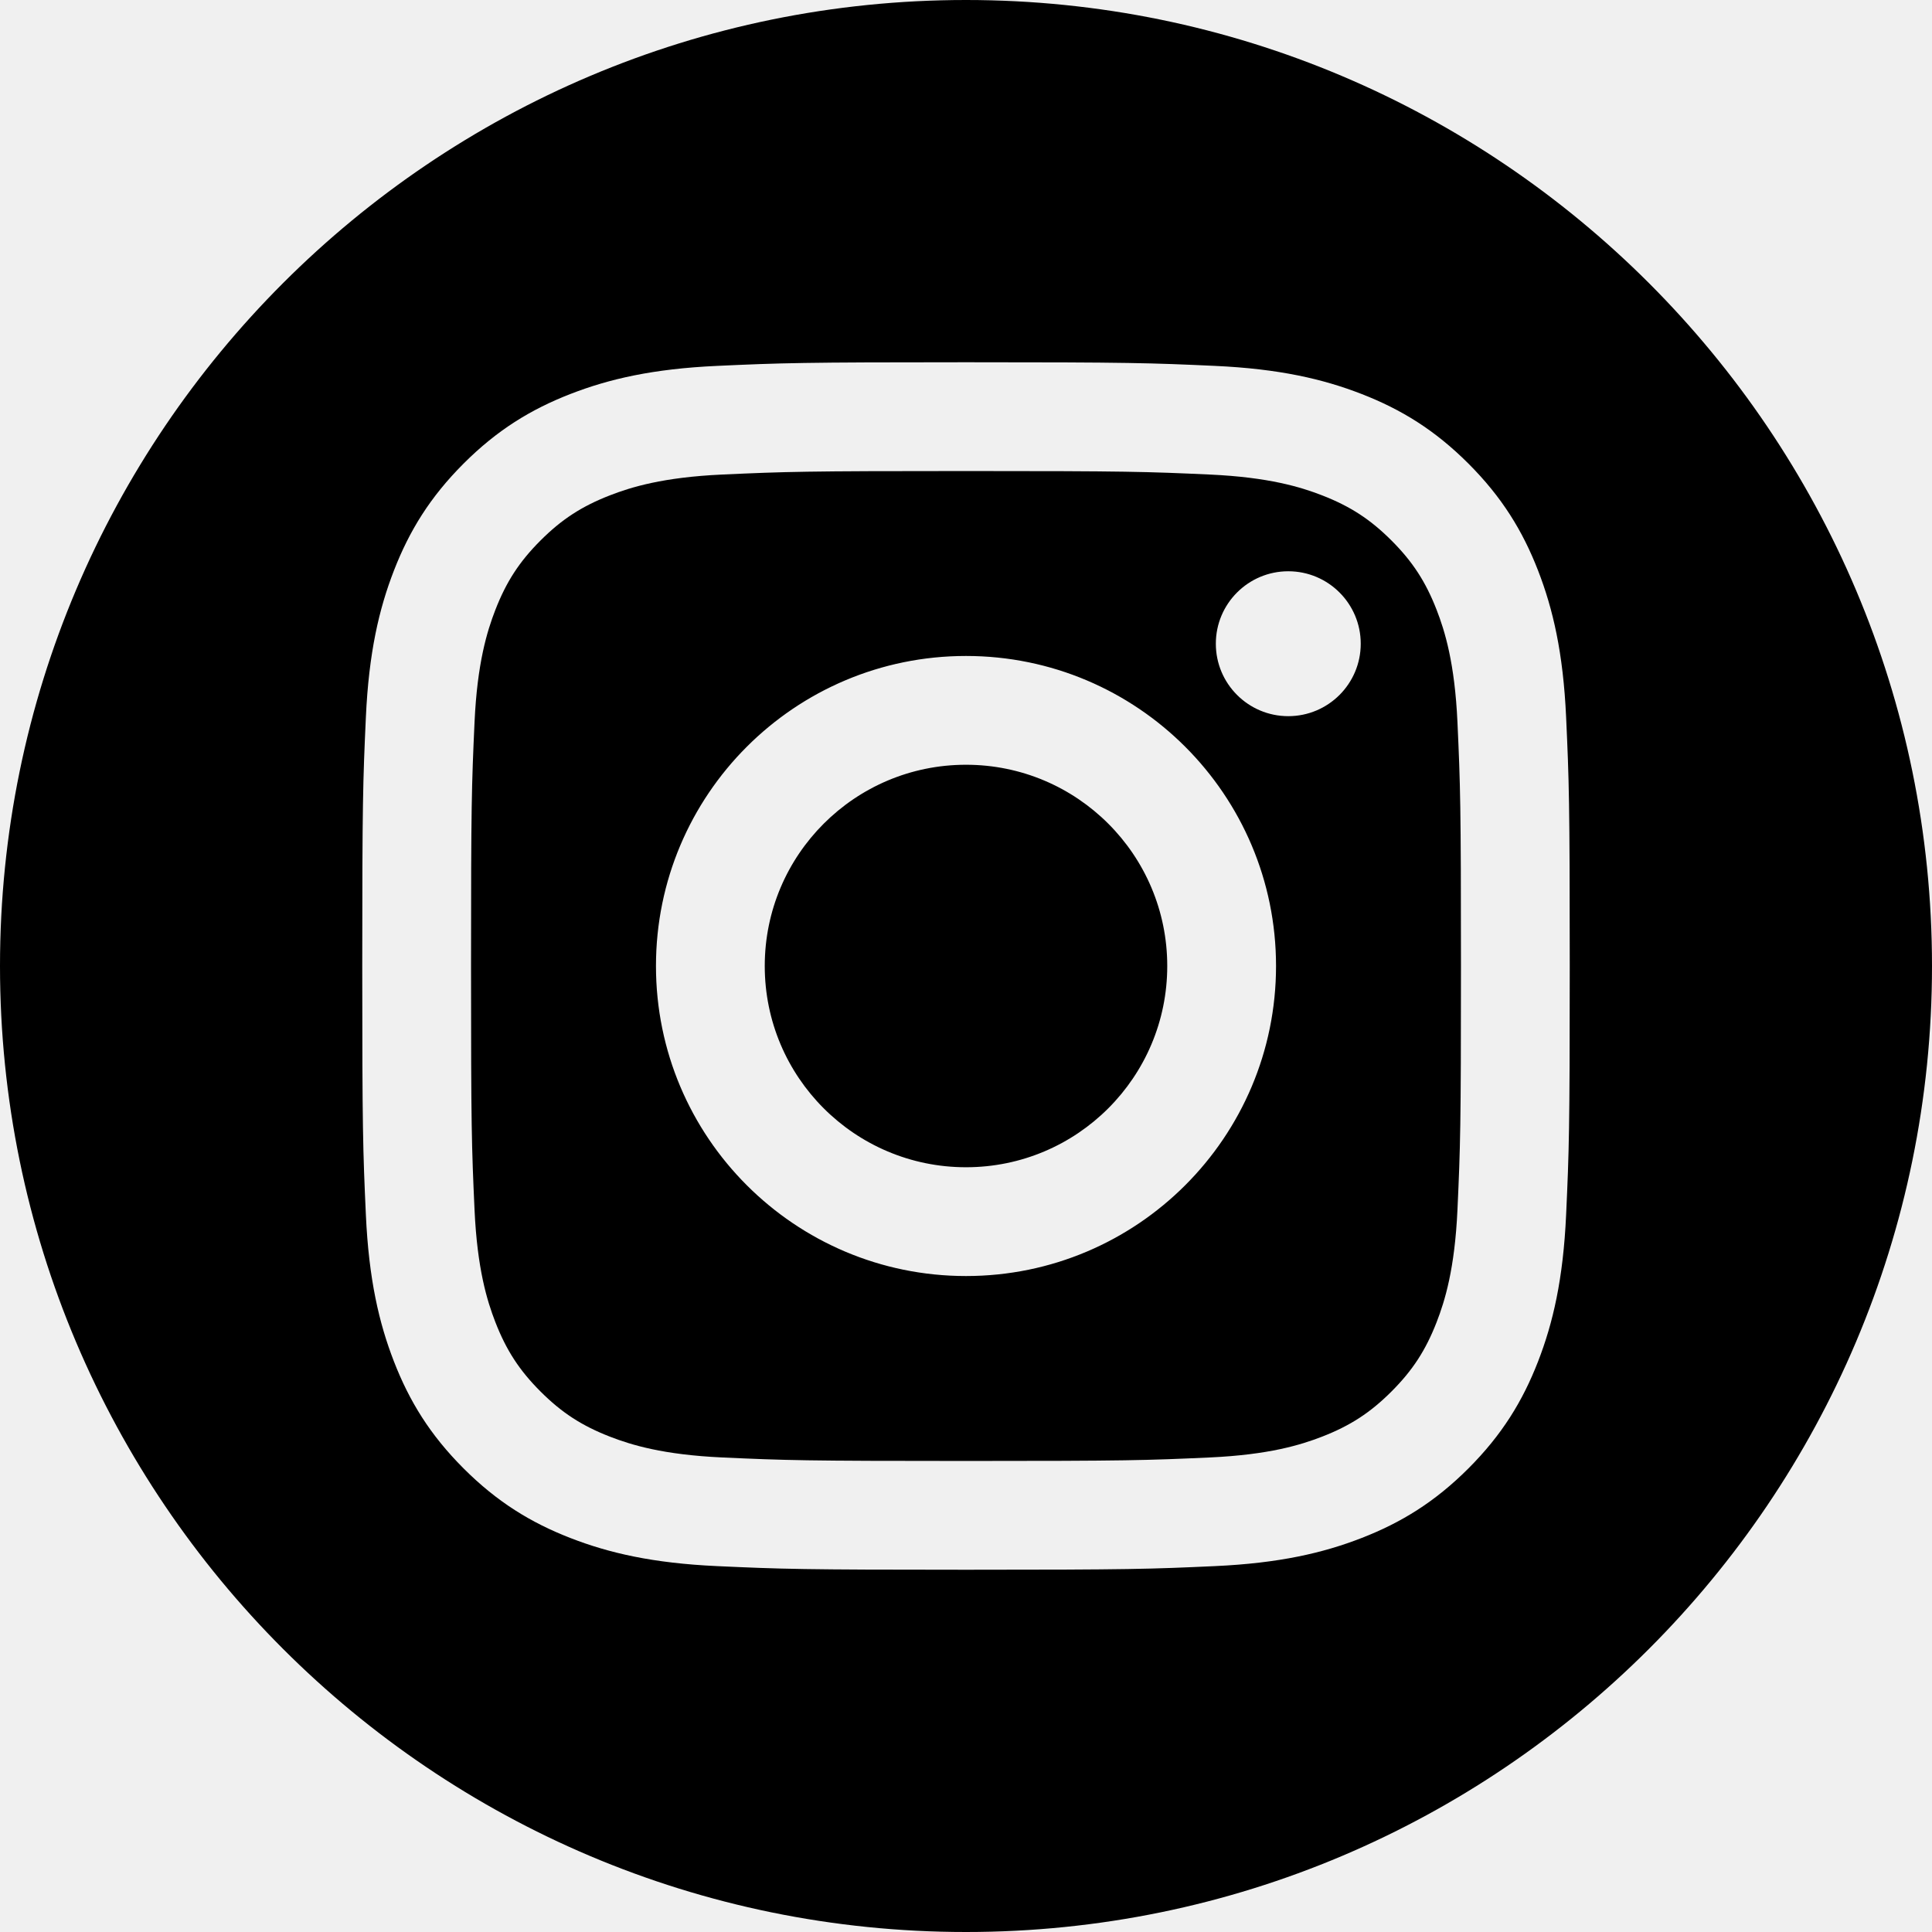
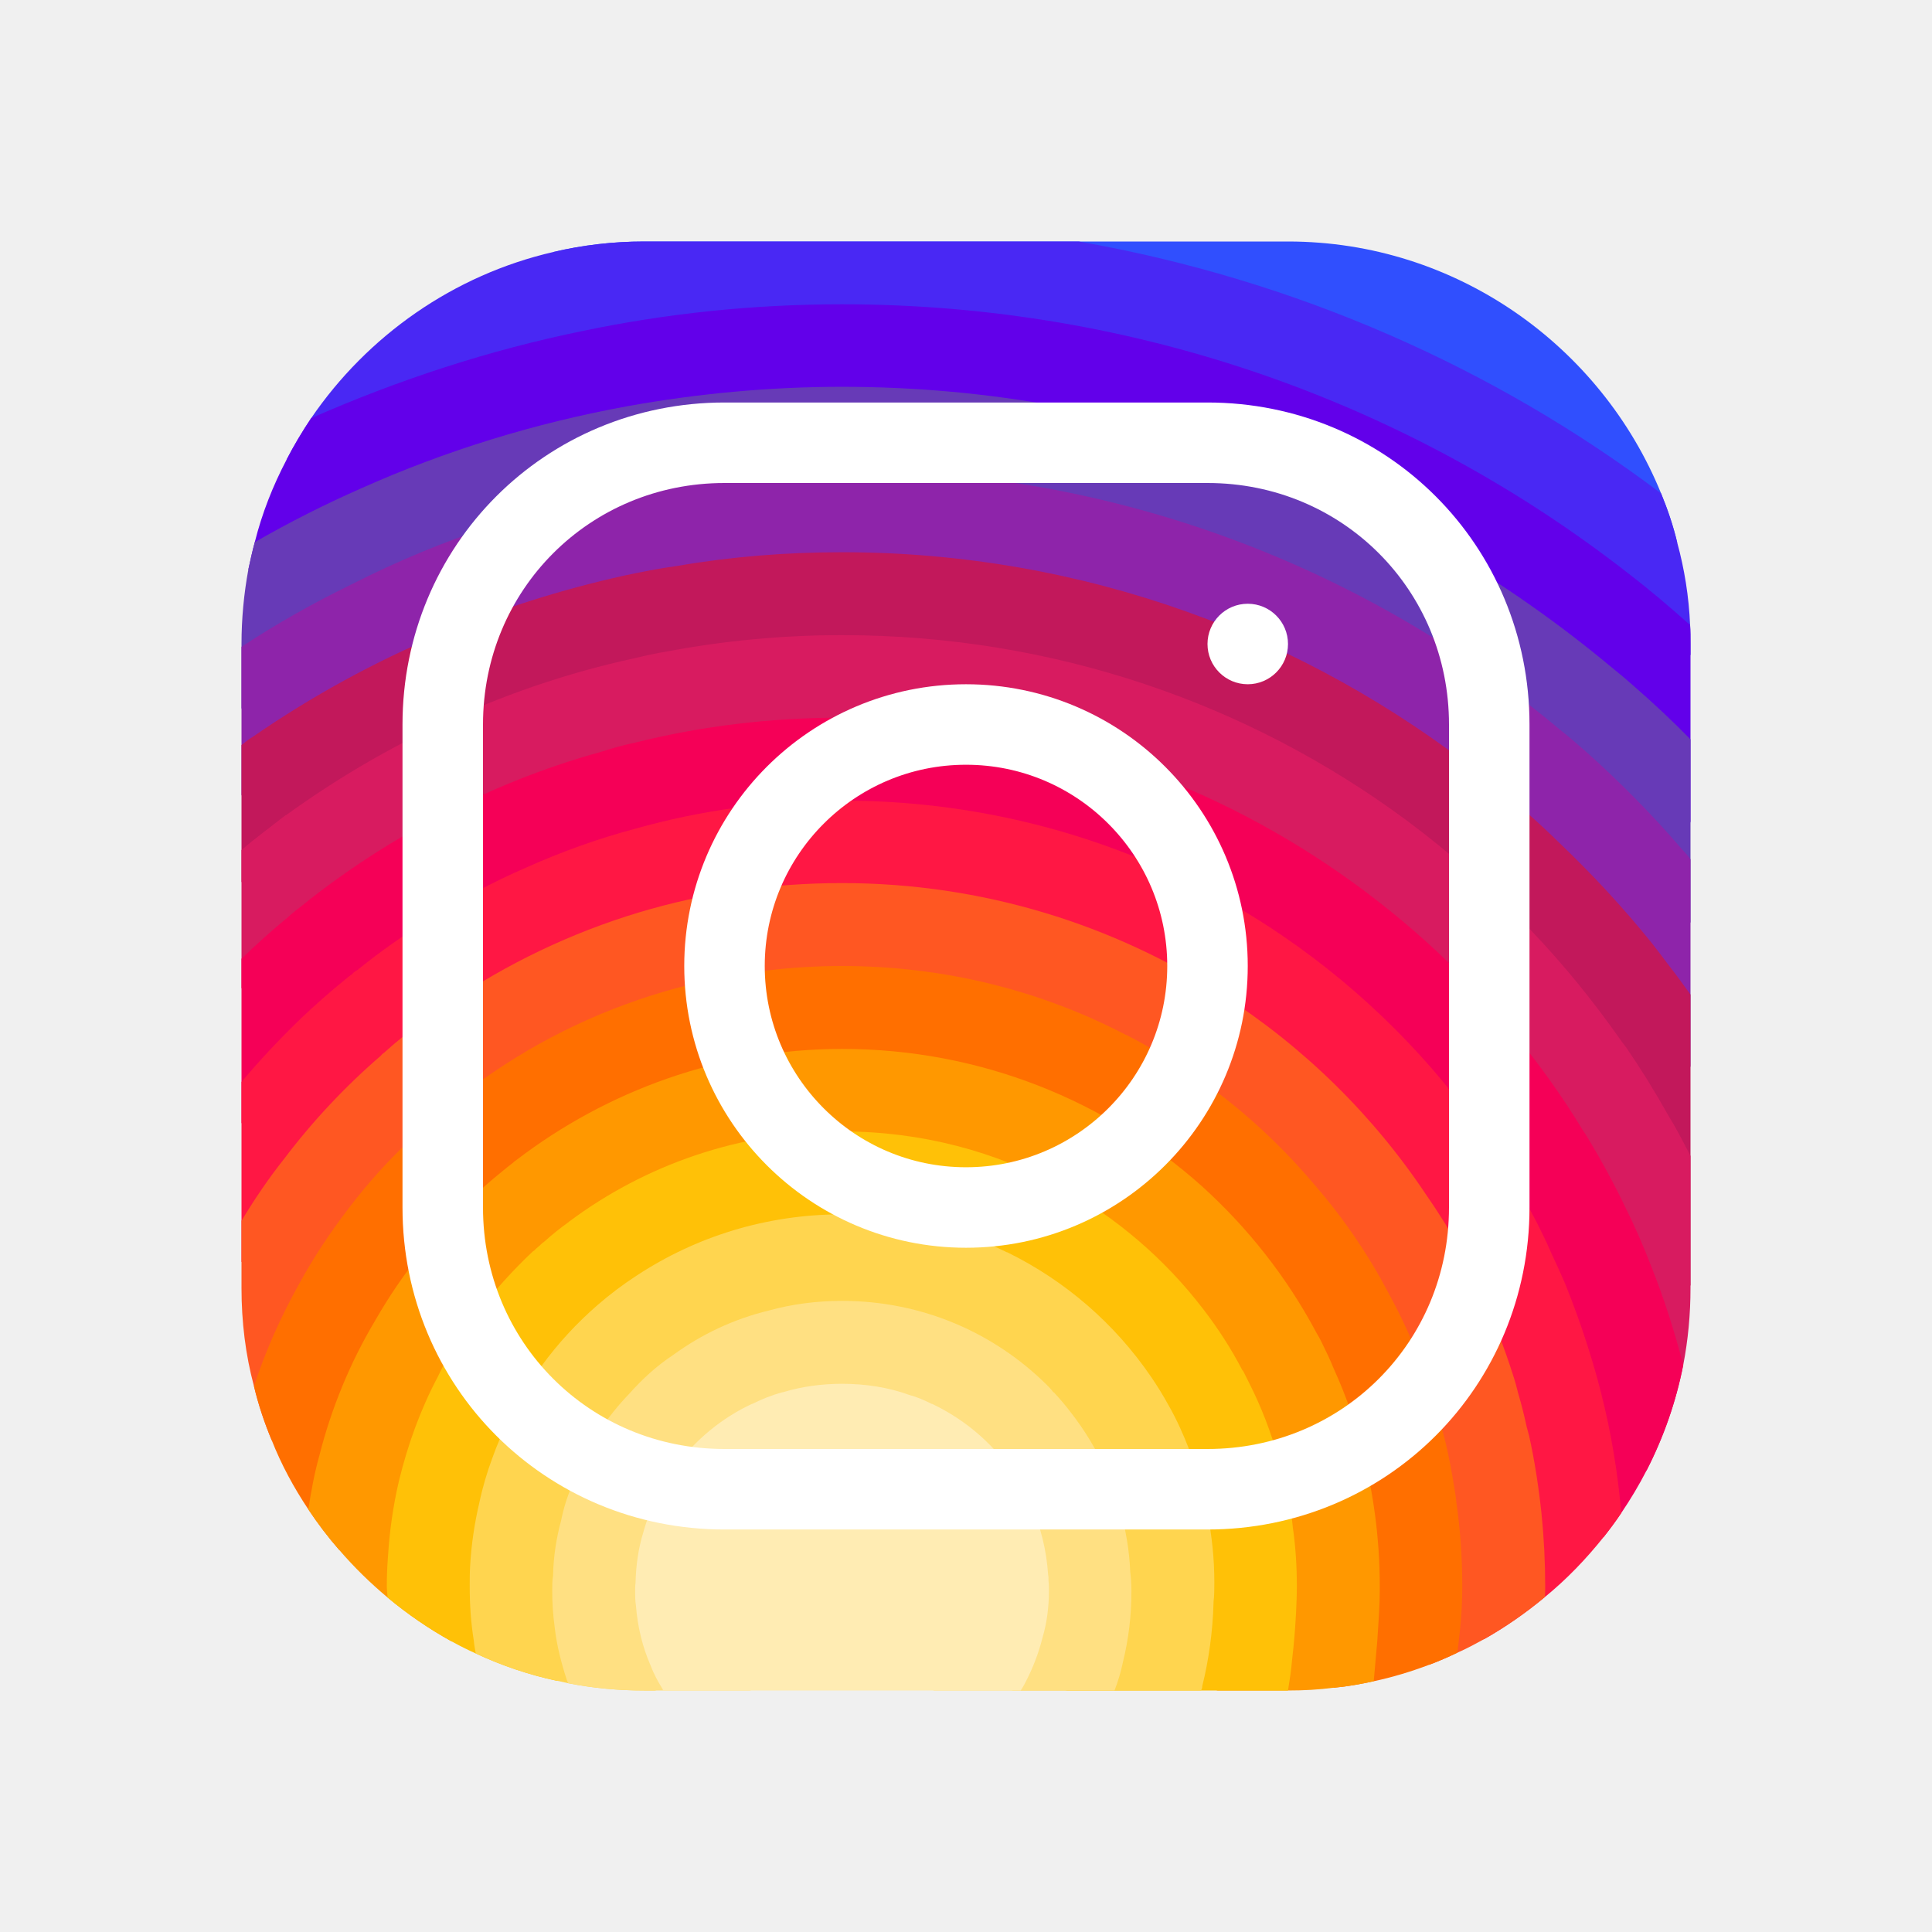
- <svg xmlns="http://www.w3.org/2000/svg" height="100%" style="fill-rule:evenodd;clip-rule:evenodd;stroke-linejoin:round;stroke-miterlimit:2;" version="1.1" viewBox="0 0 512 512" width="100%" xml:space="preserve">
-   <path d="M256,0c141.29,0 256,114.71 256,256c0,141.29 -114.71,256 -256,256c-141.29,0 -256,-114.71 -256,-256c0,-141.29 114.71,-256 256,-256Zm0,96c-43.453,0 -48.902,0.184 -65.968,0.963c-17.03,0.777 -28.661,3.482 -38.839,7.437c-10.521,4.089 -19.444,9.56 -28.339,18.455c-8.895,8.895 -14.366,17.818 -18.455,28.339c-3.955,10.177 -6.659,21.808 -7.437,38.838c-0.778,17.066 -0.962,22.515 -0.962,65.968c0,43.453 0.184,48.902 0.962,65.968c0.778,17.03 3.482,28.661 7.437,38.838c4.089,10.521 9.56,19.444 18.455,28.34c8.895,8.895 17.818,14.366 28.339,18.455c10.178,3.954 21.809,6.659 38.839,7.436c17.066,0.779 22.515,0.963 65.968,0.963c43.453,0 48.902,-0.184 65.968,-0.963c17.03,-0.777 28.661,-3.482 38.838,-7.436c10.521,-4.089 19.444,-9.56 28.34,-18.455c8.895,-8.896 14.366,-17.819 18.455,-28.34c3.954,-10.177 6.659,-21.808 7.436,-38.838c0.779,-17.066 0.963,-22.515 0.963,-65.968c0,-43.453 -0.184,-48.902 -0.963,-65.968c-0.777,-17.03 -3.482,-28.661 -7.436,-38.838c-4.089,-10.521 -9.56,-19.444 -18.455,-28.339c-8.896,-8.895 -17.819,-14.366 -28.34,-18.455c-10.177,-3.955 -21.808,-6.66 -38.838,-7.437c-17.066,-0.779 -22.515,-0.963 -65.968,-0.963Zm0,28.829c42.722,0 47.782,0.163 64.654,0.933c15.6,0.712 24.071,3.318 29.709,5.509c7.469,2.902 12.799,6.37 18.397,11.969c5.6,5.598 9.067,10.929 11.969,18.397c2.191,5.638 4.798,14.109 5.509,29.709c0.77,16.872 0.933,21.932 0.933,64.654c0,42.722 -0.163,47.782 -0.933,64.654c-0.711,15.6 -3.318,24.071 -5.509,29.709c-2.902,7.469 -6.369,12.799 -11.969,18.397c-5.598,5.6 -10.928,9.067 -18.397,11.969c-5.638,2.191 -14.109,4.798 -29.709,5.509c-16.869,0.77 -21.929,0.933 -64.654,0.933c-42.725,0 -47.784,-0.163 -64.654,-0.933c-15.6,-0.711 -24.071,-3.318 -29.709,-5.509c-7.469,-2.902 -12.799,-6.369 -18.398,-11.969c-5.599,-5.598 -9.066,-10.928 -11.968,-18.397c-2.191,-5.638 -4.798,-14.109 -5.51,-29.709c-0.77,-16.872 -0.932,-21.932 -0.932,-64.654c0,-42.722 0.162,-47.782 0.932,-64.654c0.712,-15.6 3.319,-24.071 5.51,-29.709c2.902,-7.468 6.369,-12.799 11.968,-18.397c5.599,-5.599 10.929,-9.067 18.398,-11.969c5.638,-2.191 14.109,-4.797 29.709,-5.509c16.872,-0.77 21.932,-0.933 64.654,-0.933Zm0,49.009c-45.377,0 -82.162,36.785 -82.162,82.162c0,45.377 36.785,82.162 82.162,82.162c45.377,0 82.162,-36.785 82.162,-82.162c0,-45.377 -36.785,-82.162 -82.162,-82.162Zm0,135.495c-29.455,0 -53.333,-23.878 -53.333,-53.333c0,-29.455 23.878,-53.333 53.333,-53.333c29.455,0 53.333,23.878 53.333,53.333c0,29.455 -23.878,53.333 -53.333,53.333Zm104.609,-138.741c0,10.604 -8.597,19.199 -19.201,19.199c-10.603,0 -19.199,-8.595 -19.199,-19.199c0,-10.604 8.596,-19.2 19.199,-19.2c10.604,0 19.201,8.596 19.201,19.2Z" />
+ <svg xmlns="http://www.w3.org/2000/svg" viewBox="0 0 48 48" width="96px" height="96px">
+   <path fill="#304ffe" d="M41.67,13.48c-0.4,0.26-0.97,0.5-1.21,0.77c-0.09,0.09-0.14,0.19-0.12,0.29v1.03l-0.3,1.01l-0.3,1l-0.33,1.1 l-0.68,2.25l-0.66,2.22l-0.5,1.67c0,0.26-0.01,0.52-0.03,0.77c-0.07,0.96-0.27,1.88-0.59,2.74c-0.19,0.53-0.42,1.04-0.7,1.52 c-0.1,0.19-0.22,0.38-0.34,0.56c-0.4,0.63-0.88,1.21-1.41,1.72c-0.41,0.41-0.86,0.79-1.35,1.11c0,0,0,0-0.01,0 c-0.08,0.07-0.17,0.13-0.27,0.18c-0.31,0.21-0.64,0.39-0.98,0.55c-0.23,0.12-0.46,0.22-0.7,0.31c-0.05,0.03-0.11,0.05-0.16,0.07 c-0.57,0.27-1.23,0.45-1.89,0.54c-0.04,0.01-0.07,0.01-0.11,0.02c-0.4,0.07-0.79,0.13-1.19,0.16c-0.18,0.02-0.37,0.03-0.55,0.03 l-0.71-0.04l-3.42-0.18c0-0.01-0.01,0-0.01,0l-1.72-0.09c-0.13,0-0.27,0-0.4-0.01c-0.54-0.02-1.06-0.08-1.58-0.19 c-0.01,0-0.01,0-0.01,0c-0.95-0.18-1.86-0.5-2.71-0.93c-0.47-0.24-0.93-0.51-1.36-0.82c-0.18-0.13-0.35-0.27-0.52-0.42 c-0.48-0.4-0.91-0.83-1.31-1.27c-0.06-0.06-0.11-0.12-0.16-0.18c-0.06-0.06-0.12-0.13-0.17-0.19c-0.38-0.48-0.7-0.97-0.96-1.49 c-0.24-0.46-0.43-0.95-0.58-1.49c-0.06-0.19-0.11-0.37-0.15-0.57c-0.01-0.01-0.02-0.03-0.02-0.05c-0.1-0.41-0.19-0.84-0.24-1.27 c-0.06-0.33-0.09-0.66-0.09-1c-0.02-0.13-0.02-0.27-0.02-0.4l1.91-2.95l1.87-2.88l0.85-1.31l0.77-1.18l0.26-0.41v-1.03 c0.02-0.23,0.03-0.47,0.02-0.69c-0.01-0.7-0.15-1.38-0.38-2.03c-0.22-0.69-0.53-1.34-0.85-1.94c-0.38-0.69-0.78-1.31-1.11-1.87 C14,7.4,13.66,6.73,13.75,6.26C14.47,6.09,15.23,6,16,6h16c4.18,0,7.78,2.6,9.27,6.26C41.43,12.65,41.57,13.06,41.67,13.48z" />
+   <path fill="#4928f4" d="M42,16v0.27l-1.38,0.8l-0.88,0.51l-0.97,0.56l-1.94,1.13l-1.9,1.1l-1.94,1.12l-0.77,0.45 c0,0.48-0.12,0.92-0.34,1.32c-0.31,0.58-0.83,1.06-1.49,1.47c-0.67,0.41-1.49,0.74-2.41,0.98c0,0,0-0.01-0.01,0 c-3.56,0.92-8.42,0.5-10.78-1.26c-0.66-0.49-1.12-1.09-1.32-1.78c-0.06-0.23-0.09-0.48-0.09-0.73v-7.19 c0.01-0.15-0.09-0.3-0.27-0.45c-0.54-0.43-1.81-0.84-3.23-1.25c-1.11-0.31-2.3-0.62-3.3-0.92c-0.79-0.24-1.46-0.48-1.86-0.71 c0.18-0.35,0.39-0.7,0.61-1.03c1.4-2.05,3.54-3.56,6.02-4.13C14.47,6.09,15.23,6,16,6h10.8c5.37,0.94,10.32,3.13,14.47,6.26 c0.16,0.39,0.3,0.8,0.4,1.22c0.18,0.66,0.29,1.34,0.32,2.05C42,15.68,42,15.84,42,16z" />
+   <path fill="#6200ea" d="M42,16v4.41l-0.22,0.68l-0.75,2.33l-0.78,2.4l-0.41,1.28l-0.38,1.19l-0.37,1.13l-0.36,1.12l-0.19,0.59 l-0.25,0.78c0,0.76-0.02,1.43-0.07,2c-0.01,0.06-0.02,0.12-0.02,0.18c-0.06,0.53-0.14,0.98-0.27,1.36 c-0.01,0.06-0.03,0.12-0.05,0.17c-0.26,0.72-0.65,1.18-1.23,1.48c-0.14,0.08-0.3,0.14-0.47,0.2c-0.53,0.18-1.2,0.27-2.02,0.32 c-0.6,0.04-1.29,0.05-2.07,0.05H31.4l-1.19-0.05L30,37.61l-2.17-0.09l-2.2-0.09l-7.25-0.3l-1.88-0.08h-0.26 c-0.78-0.01-1.45-0.06-2.03-0.14c-0.84-0.13-1.49-0.35-1.98-0.68c-0.7-0.45-1.11-1.11-1.35-2.03c-0.06-0.22-0.11-0.45-0.14-0.7 c-0.1-0.58-0.15-1.25-0.18-2c0-0.15,0-0.3-0.01-0.46c-0.01-0.01,0-0.01,0-0.01v-0.58c-0.01-0.29-0.01-0.59-0.01-0.9l0.05-1.61 l0.03-1.15l0.04-1.34v-0.19l0.07-2.46l0.07-2.46l0.07-2.31l0.06-2.27l0.02-0.6c0-0.31-1.05-0.49-2.22-0.64 c-0.93-0.12-1.95-0.23-2.56-0.37c0.05-0.23,0.1-0.46,0.16-0.68c0.18-0.72,0.45-1.4,0.79-2.05c0.18-0.35,0.39-0.7,0.61-1.03 c2.16-0.95,4.41-1.69,6.76-2.17c2.06-0.43,4.21-0.66,6.43-0.66c7.36,0,14.16,2.49,19.54,6.69c0.52,0.4,1.03,0.83,1.53,1.28 C42,15.68,42,15.84,42,16z" />
+   <path fill="#673ab7" d="M42,18.37v4.54l-0.55,1.06l-1.05,2.05l-0.56,1.08l-0.51,0.99l-0.22,0.43c0,0.31,0,0.61-0.02,0.9 c0,0.43-0.02,0.84-0.05,1.22c-0.04,0.45-0.1,0.86-0.16,1.24c-0.15,0.79-0.36,1.47-0.66,2.03c-0.04,0.07-0.08,0.14-0.12,0.2 c-0.11,0.18-0.24,0.35-0.38,0.51c-0.18,0.22-0.38,0.41-0.61,0.57c-0.34,0.26-0.74,0.47-1.2,0.63c-0.57,0.21-1.23,0.35-2.01,0.43 c-0.51,0.05-1.07,0.08-1.68,0.08l-0.42,0.02l-2.08,0.12h-0.01L27.5,36.6l-2.25,0.13l-3.1,0.18l-3.77,0.22l-0.55,0.03 c-0.51,0-0.99-0.03-1.45-0.09c-0.05-0.01-0.09-0.02-0.14-0.02c-0.68-0.11-1.3-0.29-1.86-0.54c-0.68-0.3-1.27-0.7-1.77-1.18 c-0.44-0.43-0.82-0.92-1.13-1.47c-0.07-0.13-0.14-0.25-0.2-0.39c-0.3-0.59-0.54-1.25-0.72-1.97c-0.03-0.12-0.06-0.25-0.08-0.38 c-0.06-0.23-0.11-0.47-0.14-0.72c-0.11-0.64-0.17-1.32-0.2-2.03v-0.01c-0.01-0.29-0.02-0.57-0.02-0.87l-0.49-1.17l-0.07-0.18 L9.5,25.99L8.75,24.2l-0.12-0.29l-0.72-1.73l-0.8-1.93c0,0,0,0-0.01,0L6.29,18.3L6,17.59V16c0-0.63,0.06-1.25,0.17-1.85 c0.05-0.23,0.1-0.46,0.16-0.68c0.85-0.49,1.74-0.94,2.65-1.34c2.08-0.93,4.31-1.62,6.62-2.04c1.72-0.31,3.51-0.48,5.32-0.48 c7.31,0,13.94,2.65,19.12,6.97c0.2,0.16,0.39,0.32,0.58,0.49C41.09,17.48,41.55,17.91,42,18.37z" />
+   <path fill="#8e24aa" d="M42,21.35v5.14l-0.57,1.19l-1.08,2.25l-0.01,0.03c0,0.43-0.02,0.82-0.05,1.17c-0.1,1.15-0.38,1.88-0.84,2.33 c-0.33,0.34-0.74,0.53-1.25,0.63c-0.03,0.01-0.07,0.01-0.1,0.02c-0.16,0.03-0.33,0.05-0.51,0.05c-0.62,0.06-1.35,0.02-2.19-0.04 c-0.09,0-0.19-0.01-0.29-0.02c-0.61-0.04-1.26-0.08-1.98-0.11c-0.39-0.01-0.8-0.02-1.22-0.02h-0.02l-1.01,0.08h-0.01l-2.27,0.16 l-2.59,0.2l-0.38,0.03l-3.03,0.22l-1.57,0.12l-1.55,0.11c-0.27,0-0.53,0-0.79-0.01c0,0-0.01-0.01-0.01,0 c-1.13-0.02-2.14-0.09-3.04-0.26c-0.83-0.14-1.56-0.36-2.18-0.69c-0.64-0.31-1.17-0.75-1.6-1.31c-0.41-0.55-0.71-1.24-0.9-2.07 c0-0.01,0-0.01,0-0.01c-0.14-0.67-0.22-1.45-0.22-2.33l-0.15-0.27L9.7,26.35l-0.13-0.22L9.5,25.99l-0.93-1.65l-0.46-0.83 l-0.58-1.03l-1-1.79L6,19.75v-3.68c0.88-0.58,1.79-1.09,2.73-1.55c1.14-0.58,2.32-1.07,3.55-1.47c1.34-0.44,2.74-0.79,4.17-1.02 c1.45-0.24,2.94-0.36,4.47-0.36c6.8,0,13.04,2.43,17.85,6.47c0.22,0.17,0.43,0.36,0.64,0.54c0.84,0.75,1.64,1.56,2.37,2.41 C41.86,21.18,41.94,21.26,42,21.35z" />
+   <path fill="#c2185b" d="M42,24.71v7.23c-0.24-0.14-0.57-0.31-0.98-0.49c-0.22-0.11-0.47-0.22-0.73-0.32 c-0.38-0.17-0.79-0.33-1.25-0.49c-0.1-0.04-0.2-0.07-0.31-0.1c-0.18-0.07-0.37-0.13-0.56-0.19c-0.59-0.18-1.24-0.35-1.92-0.5 c-0.26-0.05-0.53-0.1-0.8-0.14c-0.87-0.15-1.8-0.24-2.77-0.25c-0.08-0.01-0.17-0.01-0.25-0.01l-2.57,0.02l-3.5,0.02h-0.01 l-7.49,0.06c-2.38,0-3.84,0.57-4.72,0.8c0,0-0.01,0-0.01,0.01c-0.93,0.24-1.22,0.09-1.3-1.54c-0.02-0.45-0.03-1.03-0.03-1.74 l-0.56-0.43l-0.98-0.74l-0.6-0.46l-0.12-0.09L8.88,24.1l-0.25-0.19l-0.52-0.4l-0.96-0.72L6,21.91v-3.4 c0.1-0.08,0.19-0.15,0.29-0.21c1.45-1,3-1.85,4.64-2.54c1.46-0.62,3-1.11,4.58-1.46c0.43-0.09,0.87-0.18,1.32-0.24 c1.33-0.23,2.7-0.34,4.09-0.34c6.01,0,11.53,2.09,15.91,5.55c0.66,0.52,1.3,1.07,1.9,1.66c0.82,0.78,1.59,1.61,2.3,2.49 c0.14,0.18,0.28,0.36,0.42,0.55C41.64,24.21,41.82,24.46,42,24.71z" />
+   <path fill="#d81b60" d="M42,28.72V32c0,0.65-0.06,1.29-0.18,1.91c-0.18,0.92-0.49,1.8-0.91,2.62c-0.22,0.05-0.47,0.05-0.75,0.01 c-0.63-0.11-1.37-0.44-2.17-0.87c-0.04-0.01-0.08-0.03-0.11-0.05c-0.25-0.13-0.51-0.27-0.77-0.43c-0.53-0.29-1.09-0.61-1.65-0.91 c-0.12-0.06-0.24-0.12-0.35-0.18c-0.64-0.33-1.3-0.63-1.96-0.86c0,0,0,0-0.01,0c-0.14-0.05-0.29-0.1-0.44-0.14 c-0.57-0.16-1.15-0.26-1.71-0.26l-1.1-0.32l-4.87-1.41c0,0,0,0-0.01,0l-2.99-0.87h-0.01l-1.3-0.38c-3.76,0-6.07,1.6-7.19,0.99 c-0.44-0.23-0.7-0.81-0.79-1.95c-0.03-0.32-0.04-0.68-0.04-1.1l-1.17-0.57l-0.05-0.02h-0.01l-0.84-0.42L9.7,26.35l-0.07-0.03 l-0.17-0.09L7.5,25.28L6,24.55v-3.43c0.17-0.15,0.35-0.29,0.53-0.43c0.19-0.15,0.38-0.29,0.57-0.44c0.01,0,0.01,0,0.01,0 c1.18-0.85,2.43-1.6,3.76-2.22c1.55-0.74,3.2-1.31,4.91-1.68c0.25-0.06,0.51-0.12,0.77-0.16c1.42-0.27,2.88-0.41,4.37-0.41 c5.27,0,10.11,1.71,14.01,4.59c1.13,0.84,2.18,1.77,3.14,2.78c0.79,0.83,1.52,1.73,2.18,2.67c0.05,0.07,0.1,0.14,0.15,0.2 c0.37,0.54,0.71,1.09,1.03,1.66C41.64,28.02,41.82,28.37,42,28.72z" />
+   <path fill="#f50057" d="M41.82,33.91c-0.18,0.92-0.49,1.8-0.91,2.62c-0.19,0.37-0.4,0.72-0.63,1.06c-0.14,0.21-0.29,0.41-0.44,0.6 c-0.36-0.14-0.89-0.34-1.54-0.56c0,0,0,0,0-0.01c-0.49-0.17-1.05-0.35-1.65-0.52c-0.17-0.05-0.34-0.1-0.52-0.15 c-0.71-0.19-1.45-0.36-2.17-0.46c-0.6-0.1-1.19-0.16-1.74-0.16l-0.46-0.13h-0.01l-2.42-0.7l-1.49-0.43l-1.66-0.48h-0.01l-0.54-0.15 l-6.53-1.88l-1.88-0.54l-1.4-0.33l-2.28-0.54l-0.28-0.07c0,0,0,0-0.01,0l-2.29-0.53c0-0.01,0-0.01,0-0.01l-0.41-0.09l-0.21-0.05 l-1.67-0.39l-0.19-0.05l-1.42-1.17L6,27.9v-4.08c0.37-0.36,0.75-0.7,1.15-1.03c0.12-0.11,0.25-0.21,0.38-0.31 c0.12-0.1,0.25-0.2,0.38-0.3c0.91-0.69,1.87-1.31,2.89-1.84c1.3-0.7,2.68-1.26,4.13-1.66c0.28-0.09,0.56-0.17,0.85-0.23 c1.64-0.41,3.36-0.62,5.14-0.62c4.47,0,8.63,1.35,12.07,3.66c1.71,1.15,3.25,2.53,4.55,4.1c0.66,0.79,1.26,1.62,1.79,2.5 c0.05,0.07,0.09,0.13,0.13,0.2c0.32,0.53,0.62,1.08,0.89,1.64c0.25,0.5,0.47,1,0.67,1.52C41.34,32.25,41.6,33.07,41.82,33.91z" />
+   <path fill="#ff1744" d="M40.28,37.59c-0.14,0.21-0.29,0.41-0.44,0.6c-0.44,0.55-0.92,1.05-1.46,1.49c-0.47,0.39-0.97,0.74-1.5,1.04 c-0.2-0.05-0.4-0.11-0.61-0.19c-0.66-0.23-1.35-0.61-1.99-1.01c-0.96-0.61-1.79-1.27-2.16-1.57c-0.14-0.12-0.21-0.18-0.21-0.18 l-1.7-0.15L30,37.6l-2.2-0.19l-2.28-0.2l-3.37-0.3l-5.34-0.47l-0.02-0.01l-1.88-0.91l-1.9-0.92l-1.53-0.74l-0.33-0.16l-0.41-0.2 l-1.42-0.69L7.43,31.9l-0.59-0.29L6,31.35v-4.47c0.47-0.56,0.97-1.09,1.5-1.6c0.34-0.32,0.7-0.64,1.07-0.94 c0.06-0.05,0.12-0.1,0.18-0.14c0.04-0.05,0.09-0.08,0.13-0.1c0.59-0.48,1.21-0.91,1.85-1.3c0.74-0.47,1.52-0.89,2.33-1.24 c0.87-0.39,1.78-0.72,2.72-0.97c1.63-0.46,3.36-0.7,5.14-0.7c4.08,0,7.85,1.24,10.96,3.37c1.99,1.36,3.71,3.08,5.07,5.07 c0.45,0.64,0.85,1.32,1.22,2.02c0.13,0.26,0.26,0.52,0.37,0.78c0.12,0.25,0.23,0.5,0.34,0.75c0.21,0.52,0.4,1.04,0.57,1.58 c0.32,1,0.56,2.02,0.71,3.08C40.21,36.89,40.25,37.24,40.28,37.59z" />
+   <path fill="#ff5722" d="M38.39,39.42c0,0.08,0,0.17-0.01,0.26c-0.47,0.39-0.97,0.74-1.5,1.04c-0.22,0.12-0.44,0.24-0.67,0.34 c-0.23,0.11-0.46,0.21-0.7,0.3c-0.34-0.18-0.8-0.4-1.29-0.61c-0.69-0.31-1.44-0.59-2.02-0.68c-0.14-0.03-0.27-0.04-0.39-0.04 l-1.64-0.21h-0.02l-2.04-0.27l-2.06-0.27l-0.96-0.12l-7.56-0.98c-0.49,0-1.01-0.03-1.55-0.1c-0.66-0.06-1.35-0.16-2.04-0.3 c-0.68-0.12-1.37-0.28-2.03-0.45c-0.69-0.16-1.37-0.35-2-0.53c-0.73-0.22-1.41-0.43-1.98-0.62c-0.47-0.15-0.87-0.29-1.18-0.4 c-0.18-0.43-0.33-0.88-0.44-1.34C6.1,33.66,6,32.84,6,32v-1.67c0.32-0.53,0.67-1.05,1.06-1.54c0.71-0.94,1.52-1.8,2.4-2.56 c0.03-0.04,0.07-0.07,0.1-0.09l0.01-0.01c0.31-0.28,0.63-0.53,0.97-0.77c0.04-0.04,0.08-0.07,0.12-0.1 c0.16-0.12,0.33-0.24,0.51-0.35c1.43-0.97,3.01-1.73,4.7-2.24c1.6-0.48,3.29-0.73,5.05-0.73c3.49,0,6.75,1.03,9.47,2.79 c2.01,1.29,3.74,2.99,5.06,4.98c0.16,0.23,0.31,0.46,0.46,0.7c0.69,1.17,1.26,2.43,1.68,3.75c0.05,0.15,0.09,0.3,0.13,0.46 c0.08,0.27,0.15,0.55,0.21,0.83c0.02,0.07,0.04,0.14,0.06,0.22c0.14,0.63,0.24,1.29,0.31,1.95c0,0.01,0,0.01,0,0.01 C38.36,38.22,38.39,38.82,38.39,39.42z" />
+   <path fill="#ff6f00" d="M36.33,39.42c0,0.35-0.02,0.73-0.06,1.11c-0.02,0.18-0.04,0.36-0.06,0.53c-0.23,0.11-0.46,0.21-0.7,0.3 c-0.45,0.17-0.91,0.31-1.38,0.41c-0.32,0.07-0.65,0.13-0.98,0.16h-0.01c-0.31-0.19-0.67-0.42-1.04-0.68 c-0.67-0.47-1.37-1-1.93-1.43c-0.01-0.01-0.01-0.01-0.02-0.02c-0.59-0.45-1.01-0.79-1.01-0.79l-1.06,0.04l-2.04,0.07l-0.95,0.04 l-3.82,0.14l-3.23,0.12c-0.21,0.01-0.46,0.01-0.77,0h-0.01c-0.42-0.01-0.92-0.04-1.47-0.09c-0.64-0.05-1.34-0.11-2.05-0.18 c-0.69-0.08-1.39-0.16-2.06-0.24c-0.74-0.08-1.44-0.17-2.04-0.25c-0.47-0.06-0.88-0.11-1.21-0.15c-0.28-0.32-0.53-0.65-0.77-1.01 c-0.36-0.54-0.67-1.11-0.91-1.72c-0.18-0.43-0.33-0.88-0.44-1.34c0.29-0.89,0.67-1.73,1.12-2.54c0.36-0.66,0.78-1.29,1.24-1.89 c0.45-0.59,0.94-1.14,1.47-1.64v-0.01c0.15-0.15,0.3-0.29,0.45-0.42c0.28-0.26,0.57-0.5,0.87-0.73h0.01 c0.01-0.02,0.02-0.02,0.03-0.03c0.24-0.19,0.49-0.36,0.74-0.53c1.48-1.01,3.15-1.76,4.95-2.2c1.19-0.29,2.44-0.45,3.73-0.45 c2.54,0,4.94,0.61,7.05,1.71h0.01c1.81,0.93,3.41,2.21,4.7,3.75c0.71,0.82,1.32,1.72,1.82,2.67c0.35,0.64,0.65,1.31,0.9,1.99 c0.02,0.06,0.04,0.11,0.06,0.16c0.17,0.5,0.32,1.02,0.45,1.54c0.09,0.37,0.16,0.75,0.22,1.13c0.02,0.12,0.04,0.23,0.05,0.35 C36.28,37.99,36.33,38.7,36.33,39.42z" />
+   <path fill="#ff9800" d="M34.28,39.42v0.1c0,0.34-0.03,0.77-0.06,1.23c-0.03,0.34-0.06,0.69-0.09,1.02c-0.32,0.07-0.65,0.13-0.98,0.16 h-0.01C32.76,41.98,32.39,42,32,42h-1.75l-0.38-0.11l-1.97-0.6l-2-0.6l-4.63-1.39l-2-0.6c0,0-0.83,0.33-2,0.72h-0.01 c-0.45,0.15-0.94,0.31-1.46,0.47c-0.65,0.19-1.34,0.38-2.02,0.53c-0.7,0.16-1.39,0.28-2.01,0.33c-0.19,0.02-0.38,0.03-0.55,0.03 c-0.56-0.31-1.1-0.68-1.59-1.09c-0.43-0.36-0.83-0.75-1.2-1.18c-0.28-0.32-0.53-0.65-0.77-1.01c0.07-0.45,0.15-0.89,0.27-1.32 c0.3-1.19,0.77-2.33,1.39-3.37c0.34-0.59,0.72-1.16,1.16-1.69c0.01-0.03,0.04-0.06,0.07-0.08c-0.01-0.01,0-0.01,0-0.01 c0.13-0.17,0.27-0.33,0.41-0.48c0-0.01,0-0.01,0-0.01c0.41-0.44,0.83-0.86,1.29-1.25c0.16-0.13,0.31-0.26,0.48-0.39 c0.03-0.03,0.06-0.05,0.1-0.08c2.25-1.72,5.06-2.76,8.09-2.76c3.44,0,6.57,1.29,8.94,3.41c1.14,1.03,2.11,2.26,2.84,3.63 c0.06,0.1,0.12,0.21,0.17,0.32c0.09,0.18,0.18,0.37,0.26,0.57c0.33,0.72,0.59,1.48,0.77,2.26c0.02,0.08,0.04,0.16,0.06,0.24 c0.08,0.37,0.15,0.75,0.2,1.13C34.24,38.21,34.28,38.81,34.28,39.42z" />
+   <path fill="#ffc107" d="M32.22,39.42c0,0.2-0.01,0.42-0.02,0.65c-0.02,0.37-0.05,0.77-0.1,1.18c-0.02,0.25-0.06,0.5-0.1,0.75h-5.48 l-1.06-0.17l-4.14-0.66l-0.59-0.09l-1.35-0.22c-0.59,0-1.87,0.26-3.22,0.51c-0.71,0.13-1.43,0.27-2.08,0.36 c-0.08,0.01-0.16,0.02-0.23,0.03h-0.01c-0.7-0.15-1.38-0.38-2.02-0.68c-0.2-0.09-0.4-0.19-0.6-0.3c-0.56-0.31-1.1-0.68-1.59-1.09 c-0.01-0.12-0.02-0.22-0.02-0.27c0-0.26,0.01-0.51,0.03-0.76c0.04-0.64,0.13-1.26,0.27-1.86c0.22-0.91,0.54-1.79,0.97-2.6 c0.08-0.17,0.17-0.34,0.27-0.5c0.04-0.08,0.09-0.15,0.13-0.23c0.18-0.29,0.38-0.57,0.58-0.85c0.42-0.55,0.89-1.07,1.39-1.54 c0.01,0,0.01,0,0.01,0c0.04-0.04,0.08-0.08,0.12-0.11c0.05-0.04,0.09-0.09,0.14-0.12c0.2-0.18,0.4-0.34,0.61-0.49 c0-0.01,0.01-0.01,0.01-0.01c1.89-1.41,4.23-2.24,6.78-2.24c1.98,0,3.82,0.5,5.43,1.38h0.01c1.38,0.76,2.58,1.79,3.53,3.03 c0.37,0.48,0.7,0.99,0.98,1.53h0.01c0.05,0.1,0.1,0.2,0.15,0.3c0.3,0.59,0.54,1.21,0.72,1.85h0.01c0.01,0.05,0.03,0.1,0.04,0.15 c0.12,0.43,0.22,0.87,0.29,1.32c0.01,0.09,0.02,0.19,0.03,0.28C32.19,38.43,32.22,38.92,32.22,39.42z" />
+   <path fill="#ffd54f" d="M30.17,39.31c0,0.16,0,0.33-0.02,0.49v0.01c0,0.01,0,0.01,0,0.01c-0.02,0.72-0.12,1.43-0.28,2.07 c0,0.04-0.01,0.07-0.03,0.11h-4.67l-3.85-0.83l-0.51-0.11l-0.08,0.02l-4.27,0.88L16.27,42H16c-0.64,0-1.27-0.06-1.88-0.18 c-0.09-0.02-0.18-0.04-0.27-0.06h-0.01c-0.7-0.15-1.38-0.38-2.02-0.68c-0.02-0.11-0.04-0.22-0.05-0.33 c-0.07-0.43-0.1-0.88-0.1-1.33c0-0.17,0-0.34,0.01-0.51c0.03-0.54,0.11-1.07,0.23-1.58c0.08-0.38,0.19-0.75,0.32-1.1 c0.11-0.31,0.24-0.61,0.38-0.9c0.12-0.25,0.26-0.49,0.4-0.73c0.14-0.23,0.29-0.45,0.45-0.67c0.4-0.55,0.87-1.06,1.39-1.51 c0.3-0.26,0.63-0.51,0.97-0.73c1.46-0.96,3.21-1.52,5.1-1.52c0.37,0,0.73,0.02,1.08,0.07h0.02c1.07,0.12,2.07,0.42,2.99,0.87 c0.01,0,0.01,0,0.01,0c1.45,0.71,2.68,1.78,3.58,3.1c0.15,0.22,0.3,0.46,0.43,0.7c0.11,0.19,0.21,0.39,0.3,0.59 c0.14,0.31,0.27,0.64,0.38,0.97h0.01c0.11,0.37,0.21,0.74,0.28,1.13v0.01C30.11,38.16,30.17,38.73,30.17,39.31z" />
+   <path fill="#ffe082" d="M28.11,39.52v0.03c0,0.59-0.07,1.17-0.21,1.74c-0.05,0.24-0.12,0.48-0.21,0.71h-4.48l-2.29-0.63L18.63,42H16 c-0.64,0-1.27-0.06-1.88-0.18c-0.02-0.03-0.03-0.06-0.04-0.09c-0.14-0.43-0.25-0.86-0.3-1.31c-0.04-0.29-0.06-0.59-0.06-0.9 c0-0.12,0-0.25,0.02-0.37c0.01-0.47,0.08-0.93,0.2-1.37c0.06-0.3,0.15-0.59,0.27-0.87c0.04-0.14,0.1-0.27,0.17-0.4 c0.15-0.34,0.33-0.67,0.53-0.99c0.22-0.32,0.46-0.62,0.73-0.9c0.32-0.36,0.68-0.69,1.09-0.96c0.7-0.51,1.5-0.89,2.37-1.1 c0.58-0.16,1.19-0.24,1.82-0.24c2,0,3.79,0.8,5.09,2.09c0.05,0.05,0.11,0.11,0.16,0.18h0.01c0.14,0.15,0.27,0.3,0.4,0.47 c0.37,0.47,0.68,0.98,0.92,1.54c0.12,0.26,0.22,0.53,0.3,0.81c0.01,0.04,0.02,0.07,0.03,0.11c0.14,0.49,0.23,1,0.25,1.53 C28.1,39.2,28.11,39.36,28.11,39.52z" />
+   <path fill="#ffecb3" d="M26.06,39.52c0,0.41-0.05,0.8-0.16,1.17c-0.1,0.4-0.25,0.78-0.44,1.14c-0.03,0.06-0.1,0.17-0.1,0.17h-8.88 c-0.01-0.01-0.02-0.03-0.02-0.04c-0.12-0.19-0.22-0.38-0.3-0.59c-0.2-0.46-0.32-0.96-0.36-1.48c-0.02-0.12-0.02-0.25-0.02-0.37 c0-0.06,0-0.13,0.01-0.19c0.01-0.44,0.07-0.86,0.19-1.25c0.1-0.36,0.23-0.69,0.4-1.01c0,0,0.01-0.01,0.01-0.02 c0.12-0.21,0.25-0.42,0.4-0.62c0.49-0.66,1.14-1.2,1.89-1.55c0.01,0,0.01,0,0.01,0c0.24-0.12,0.49-0.22,0.75-0.29c0,0,0,0,0.01,0 c0.46-0.14,0.96-0.21,1.47-0.21c0.59,0,1.16,0.09,1.68,0.28c0.19,0.05,0.37,0.13,0.55,0.22c0,0,0,0,0.01,0 c0.86,0.41,1.59,1.05,2.09,1.85c0.1,0.15,0.19,0.31,0.27,0.48c0.04,0.07,0.08,0.15,0.11,0.22c0.23,0.52,0.37,1.09,0.41,1.69 c0.01,0.05,0.01,0.1,0.01,0.16C26.06,39.36,26.06,39.44,26.06,39.52z" />
+   <g>
+     <path fill="none" stroke="#fff" stroke-linecap="round" stroke-linejoin="round" stroke-miterlimit="10" stroke-width="2" d="M30,11H18c-3.9,0-7,3.1-7,7v12c0,3.9,3.1,7,7,7h12c3.9,0,7-3.1,7-7V18C37,14.1,33.9,11,30,11z" />
+     <circle cx="31" cy="16" r="1" fill="#fff" />
+   </g>
+   <g>
+     <circle cx="24" cy="24" r="6" fill="none" stroke="#fff" stroke-linecap="round" stroke-linejoin="round" stroke-miterlimit="10" stroke-width="2" />
+   </g>
</svg>
